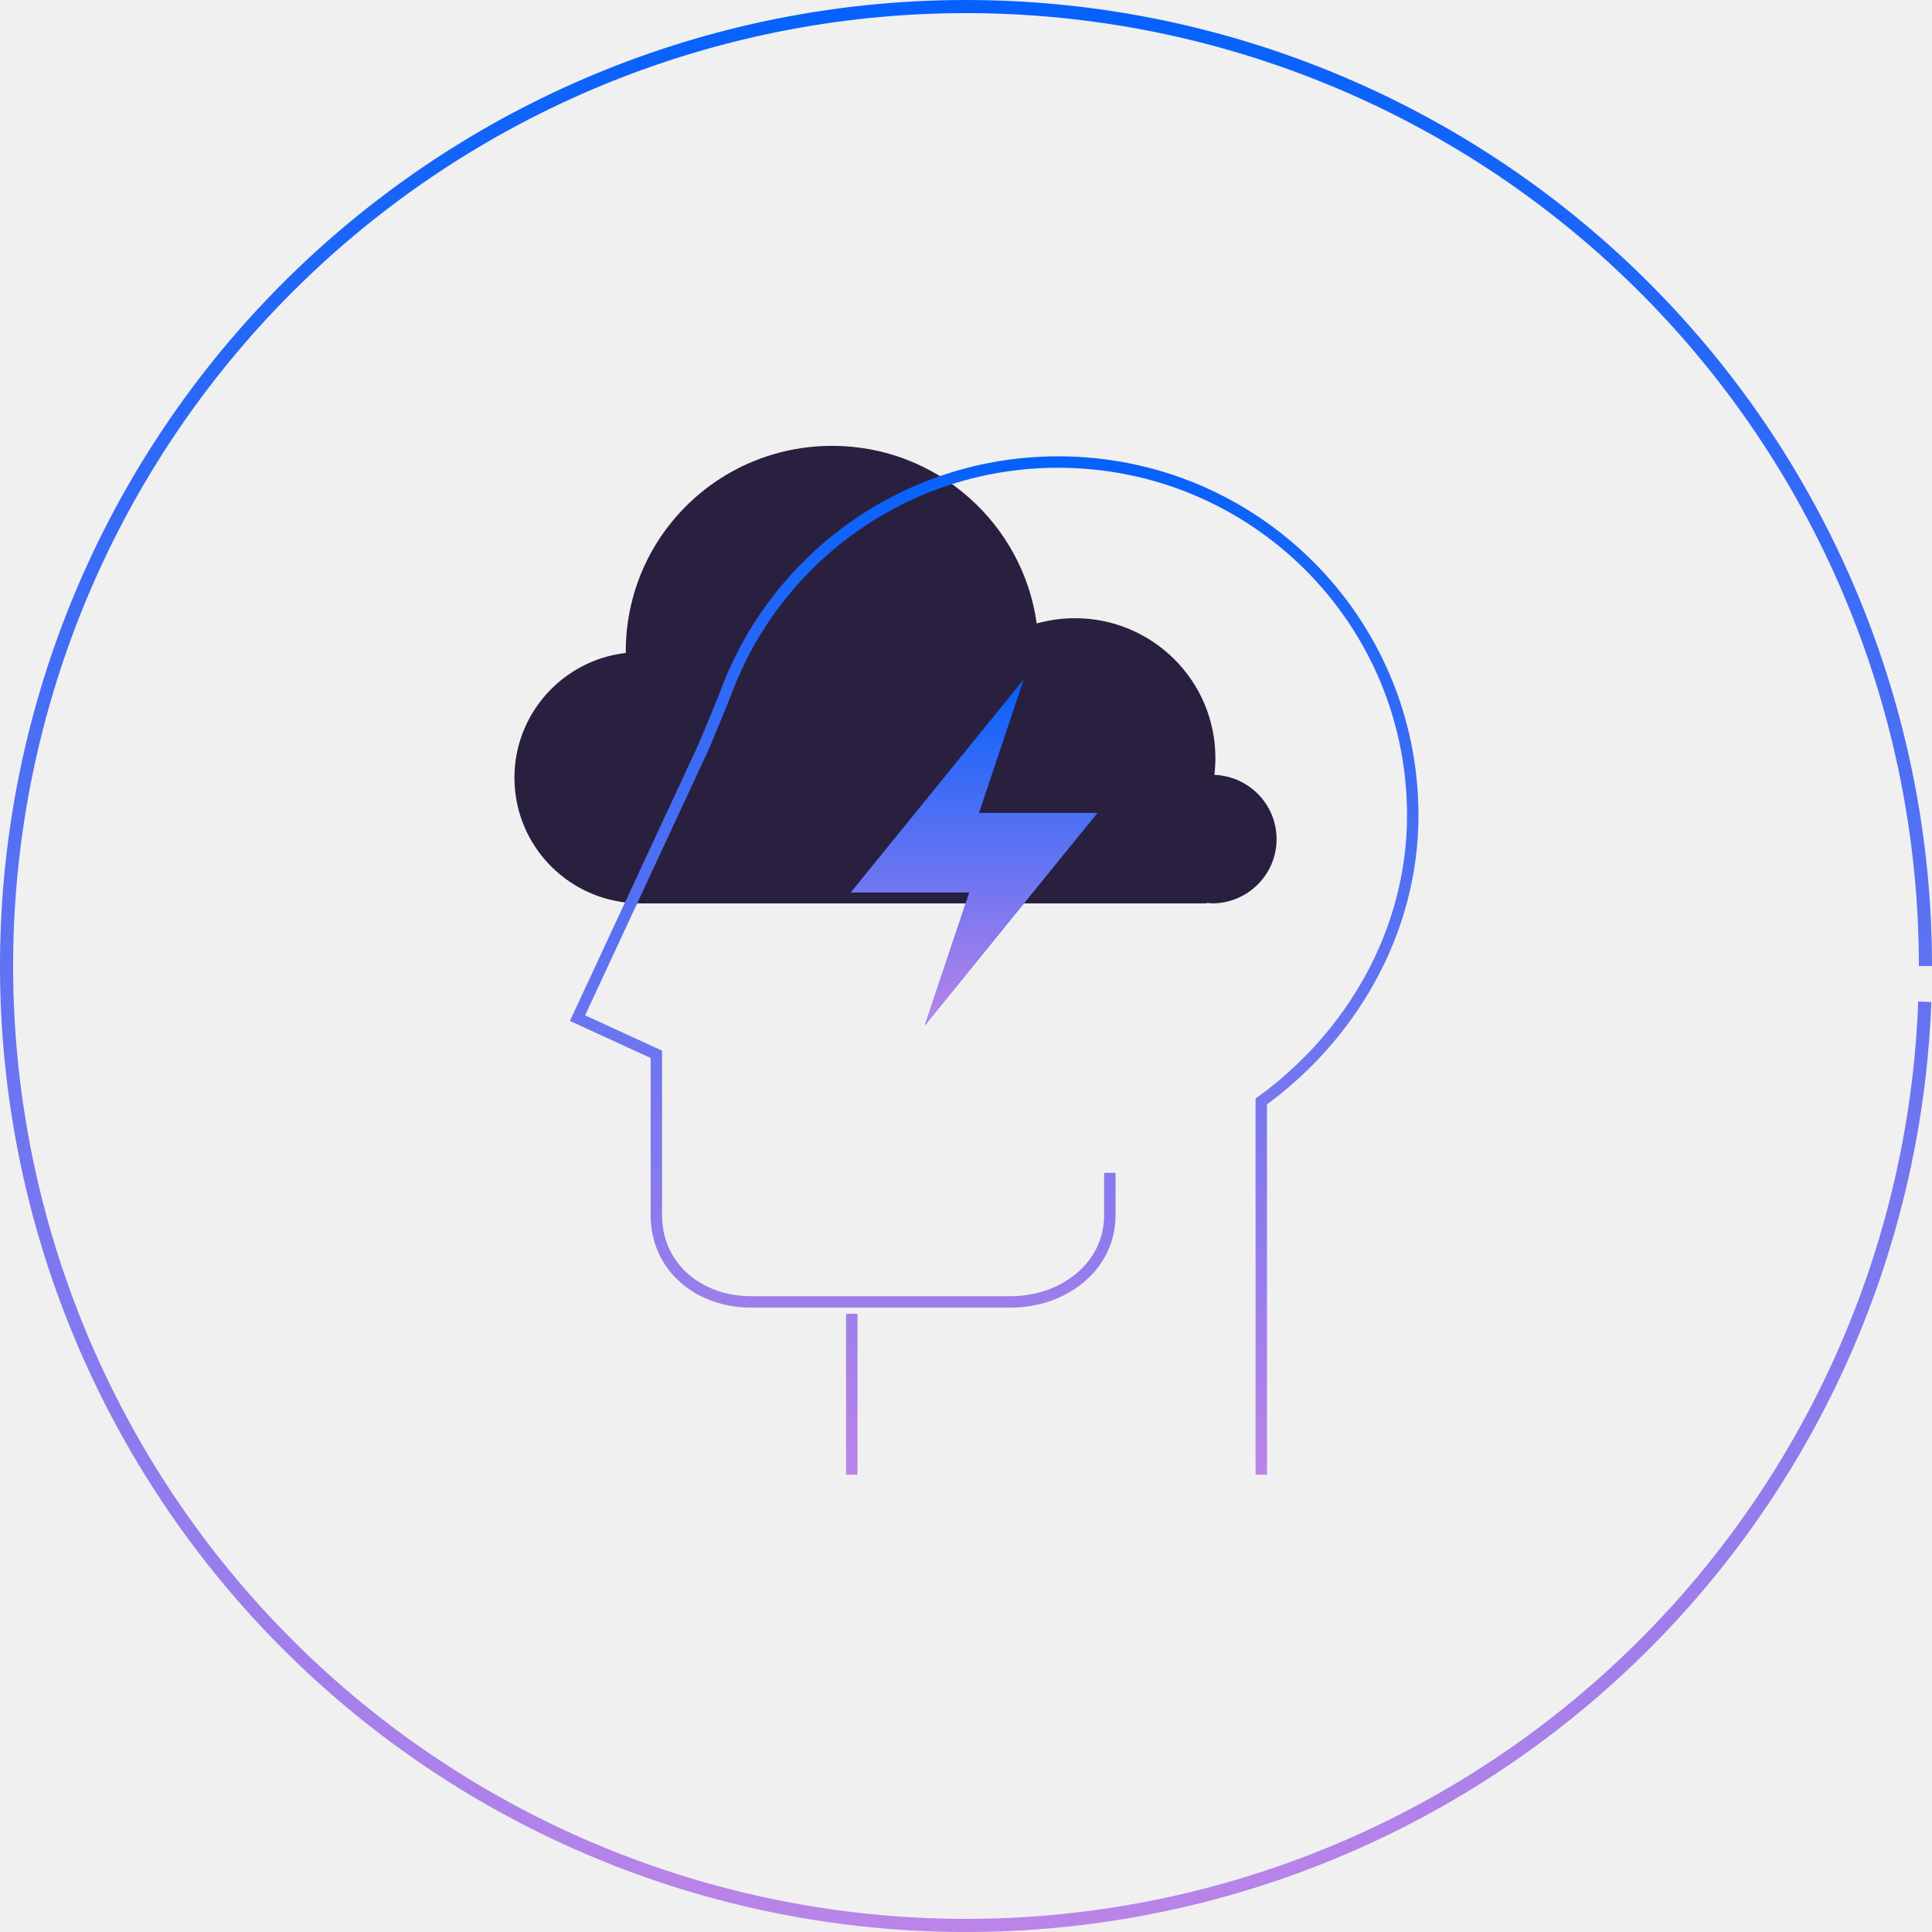
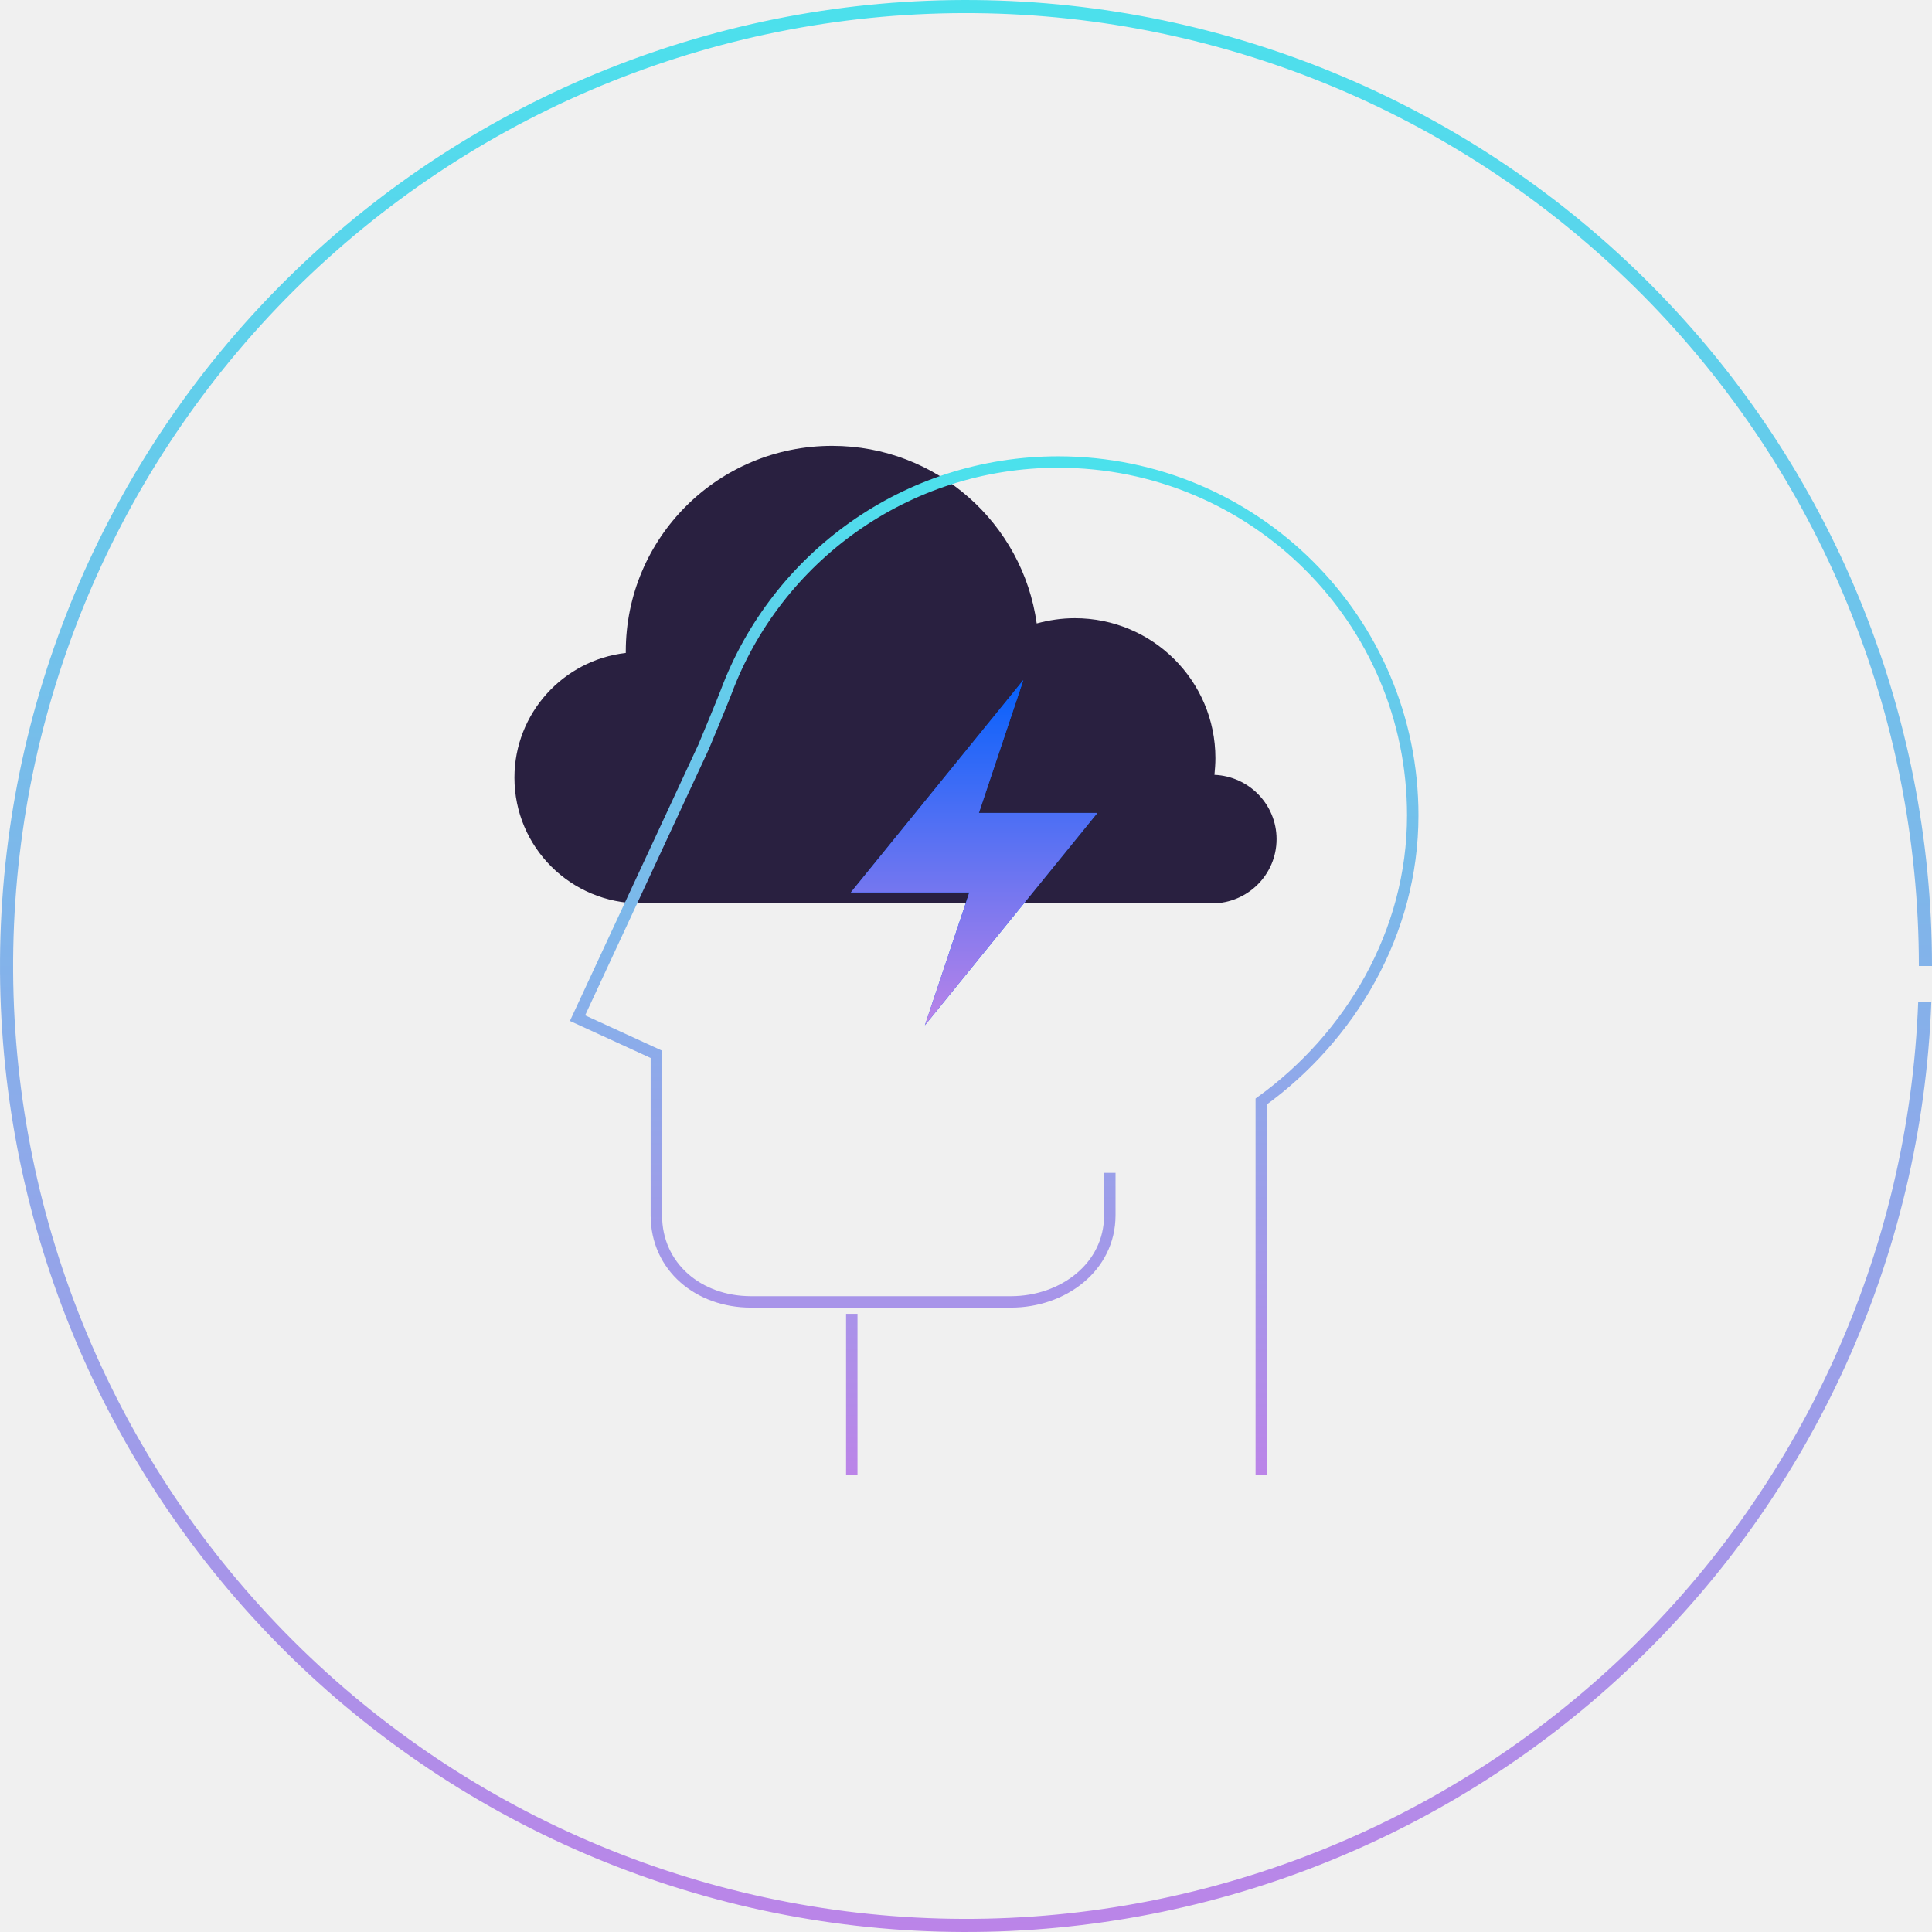
<svg xmlns="http://www.w3.org/2000/svg" width="169" height="169" viewBox="0 0 169 169" fill="none">
  <mask id="path-1-inside-1_406_1132" fill="white">
    <path d="M169 84.5C169 62.226 160.205 40.852 144.529 25.029C128.852 9.205 107.562 0.211 85.288 0.004C63.015 -0.204 41.561 8.391 25.591 23.919C9.622 39.447 0.43 60.653 0.015 82.923C-0.401 105.194 7.994 126.728 23.372 142.841C38.751 158.954 59.87 168.344 82.135 168.967C104.401 169.59 126.012 161.397 142.268 146.169C158.524 130.942 168.11 109.911 168.941 87.653L167.794 87.61C166.975 109.566 157.519 130.311 141.484 145.332C125.448 160.353 104.131 168.435 82.168 167.82C60.204 167.205 39.372 157.943 24.202 142.049C9.033 126.154 0.752 104.913 1.162 82.945C1.572 60.977 10.639 40.059 26.391 24.742C42.144 9.424 63.307 0.946 85.278 1.151C107.248 1.356 128.25 10.228 143.713 25.837C159.177 41.445 167.852 62.528 167.852 84.5H169Z" class="svg-elem-8" />
  </mask>
  <path d="M169 84.5C169 62.226 160.205 40.852 144.529 25.029C128.852 9.205 107.562 0.211 85.288 0.004C63.015 -0.204 41.561 8.391 25.591 23.919C9.622 39.447 0.43 60.653 0.015 82.923C-0.401 105.194 7.994 126.728 23.372 142.841C38.751 158.954 59.87 168.344 82.135 168.967C104.401 169.59 126.012 161.397 142.268 146.169C158.524 130.942 168.11 109.911 168.941 87.653L167.794 87.61C166.975 109.566 157.519 130.311 141.484 145.332C125.448 160.353 104.131 168.435 82.168 167.82C60.204 167.205 39.372 157.943 24.202 142.049C9.033 126.154 0.752 104.913 1.162 82.945C1.572 60.977 10.639 40.059 26.391 24.742C42.144 9.424 63.307 0.946 85.278 1.151C107.248 1.356 128.25 10.228 143.713 25.837C159.177 41.445 167.852 62.528 167.852 84.5H169Z" stroke="url(#paint0_linear_406_1132)" stroke-width="2" mask="url(#path-1-inside-1_406_1132)" class="svg-elem-9" />
  <g clip-path="url(#clip0_406_1132)">
    <path d="M106.233 67.778C106.275 67.32 106.317 66.82 106.317 66.321C106.317 59.532 100.799 54.076 94.028 54.076C92.858 54.076 91.771 54.243 90.684 54.535C89.472 45.788 81.949 39 72.795 39C62.806 39 54.739 47.038 54.739 56.992V57.117C49.263 57.741 45 62.406 45 68.028C45 74.109 49.932 79.023 56.035 79.023H105.564V78.981C105.731 78.981 105.899 79.023 106.024 79.023C109.117 79.023 111.667 76.524 111.667 73.401C111.667 70.361 109.242 67.903 106.233 67.778Z" fill="#292040" class="svg-elem-10" />
    <path d="M97.08 102.596V106.302C97.08 110.842 92.984 113.882 88.428 113.882H65.69C61.134 113.882 57.414 110.842 57.414 106.302V92.225L50.518 89.06L61.552 65.321C61.552 65.321 63.224 61.323 63.517 60.532C67.905 48.787 79.232 40.416 92.566 40.416C109.703 40.416 123.579 54.243 123.579 71.318C123.579 81.605 118.104 90.726 110.329 96.349V129M74.509 129V114.923" stroke="url(#paint1_linear_406_1132)" class="svg-elem-11" />
    <path d="M95.993 71.11H85.627L89.515 59.49L74.426 78.065H84.791L80.904 89.685L95.993 71.11Z" fill="#0561FC" class="svg-elem-12" />
    <path d="M95.993 71.11H85.627L89.515 59.49L74.426 78.065H84.791L80.904 89.685L95.993 71.11Z" fill="url(#paint2_linear_406_1132)" class="svg-elem-13" />
  </g>
  <defs>
    <linearGradient id="paint0_linear_406_1132" x1="84.5" y1="0" x2="84.5" y2="169" gradientUnits="userSpaceOnUse">
-       <stop stop-color="#0561FC" />
+       <stop stop-color="#4be1ec" />
      <stop offset="1" stop-color="#BB84E8" />
    </linearGradient>
    <linearGradient id="paint1_linear_406_1132" x1="87.048" y1="40.416" x2="87.048" y2="129" gradientUnits="userSpaceOnUse">
-       <stop stop-color="#0561FC" />
+       <stop stop-color="#4be1ec" />
      <stop offset="1" stop-color="#BB84E8" />
    </linearGradient>
    <linearGradient id="paint2_linear_406_1132" x1="85.21" y1="59.49" x2="85.21" y2="89.685" gradientUnits="userSpaceOnUse">
      <stop stop-color="#0561FC" />
      <stop offset="1" stop-color="#BB84E8" />
    </linearGradient>
    <clipPath id="clip0_406_1132">
      <rect width="80" height="90" fill="white" transform="translate(45 39)" class="svg-elem-14" />
    </clipPath>
  </defs>
</svg>
